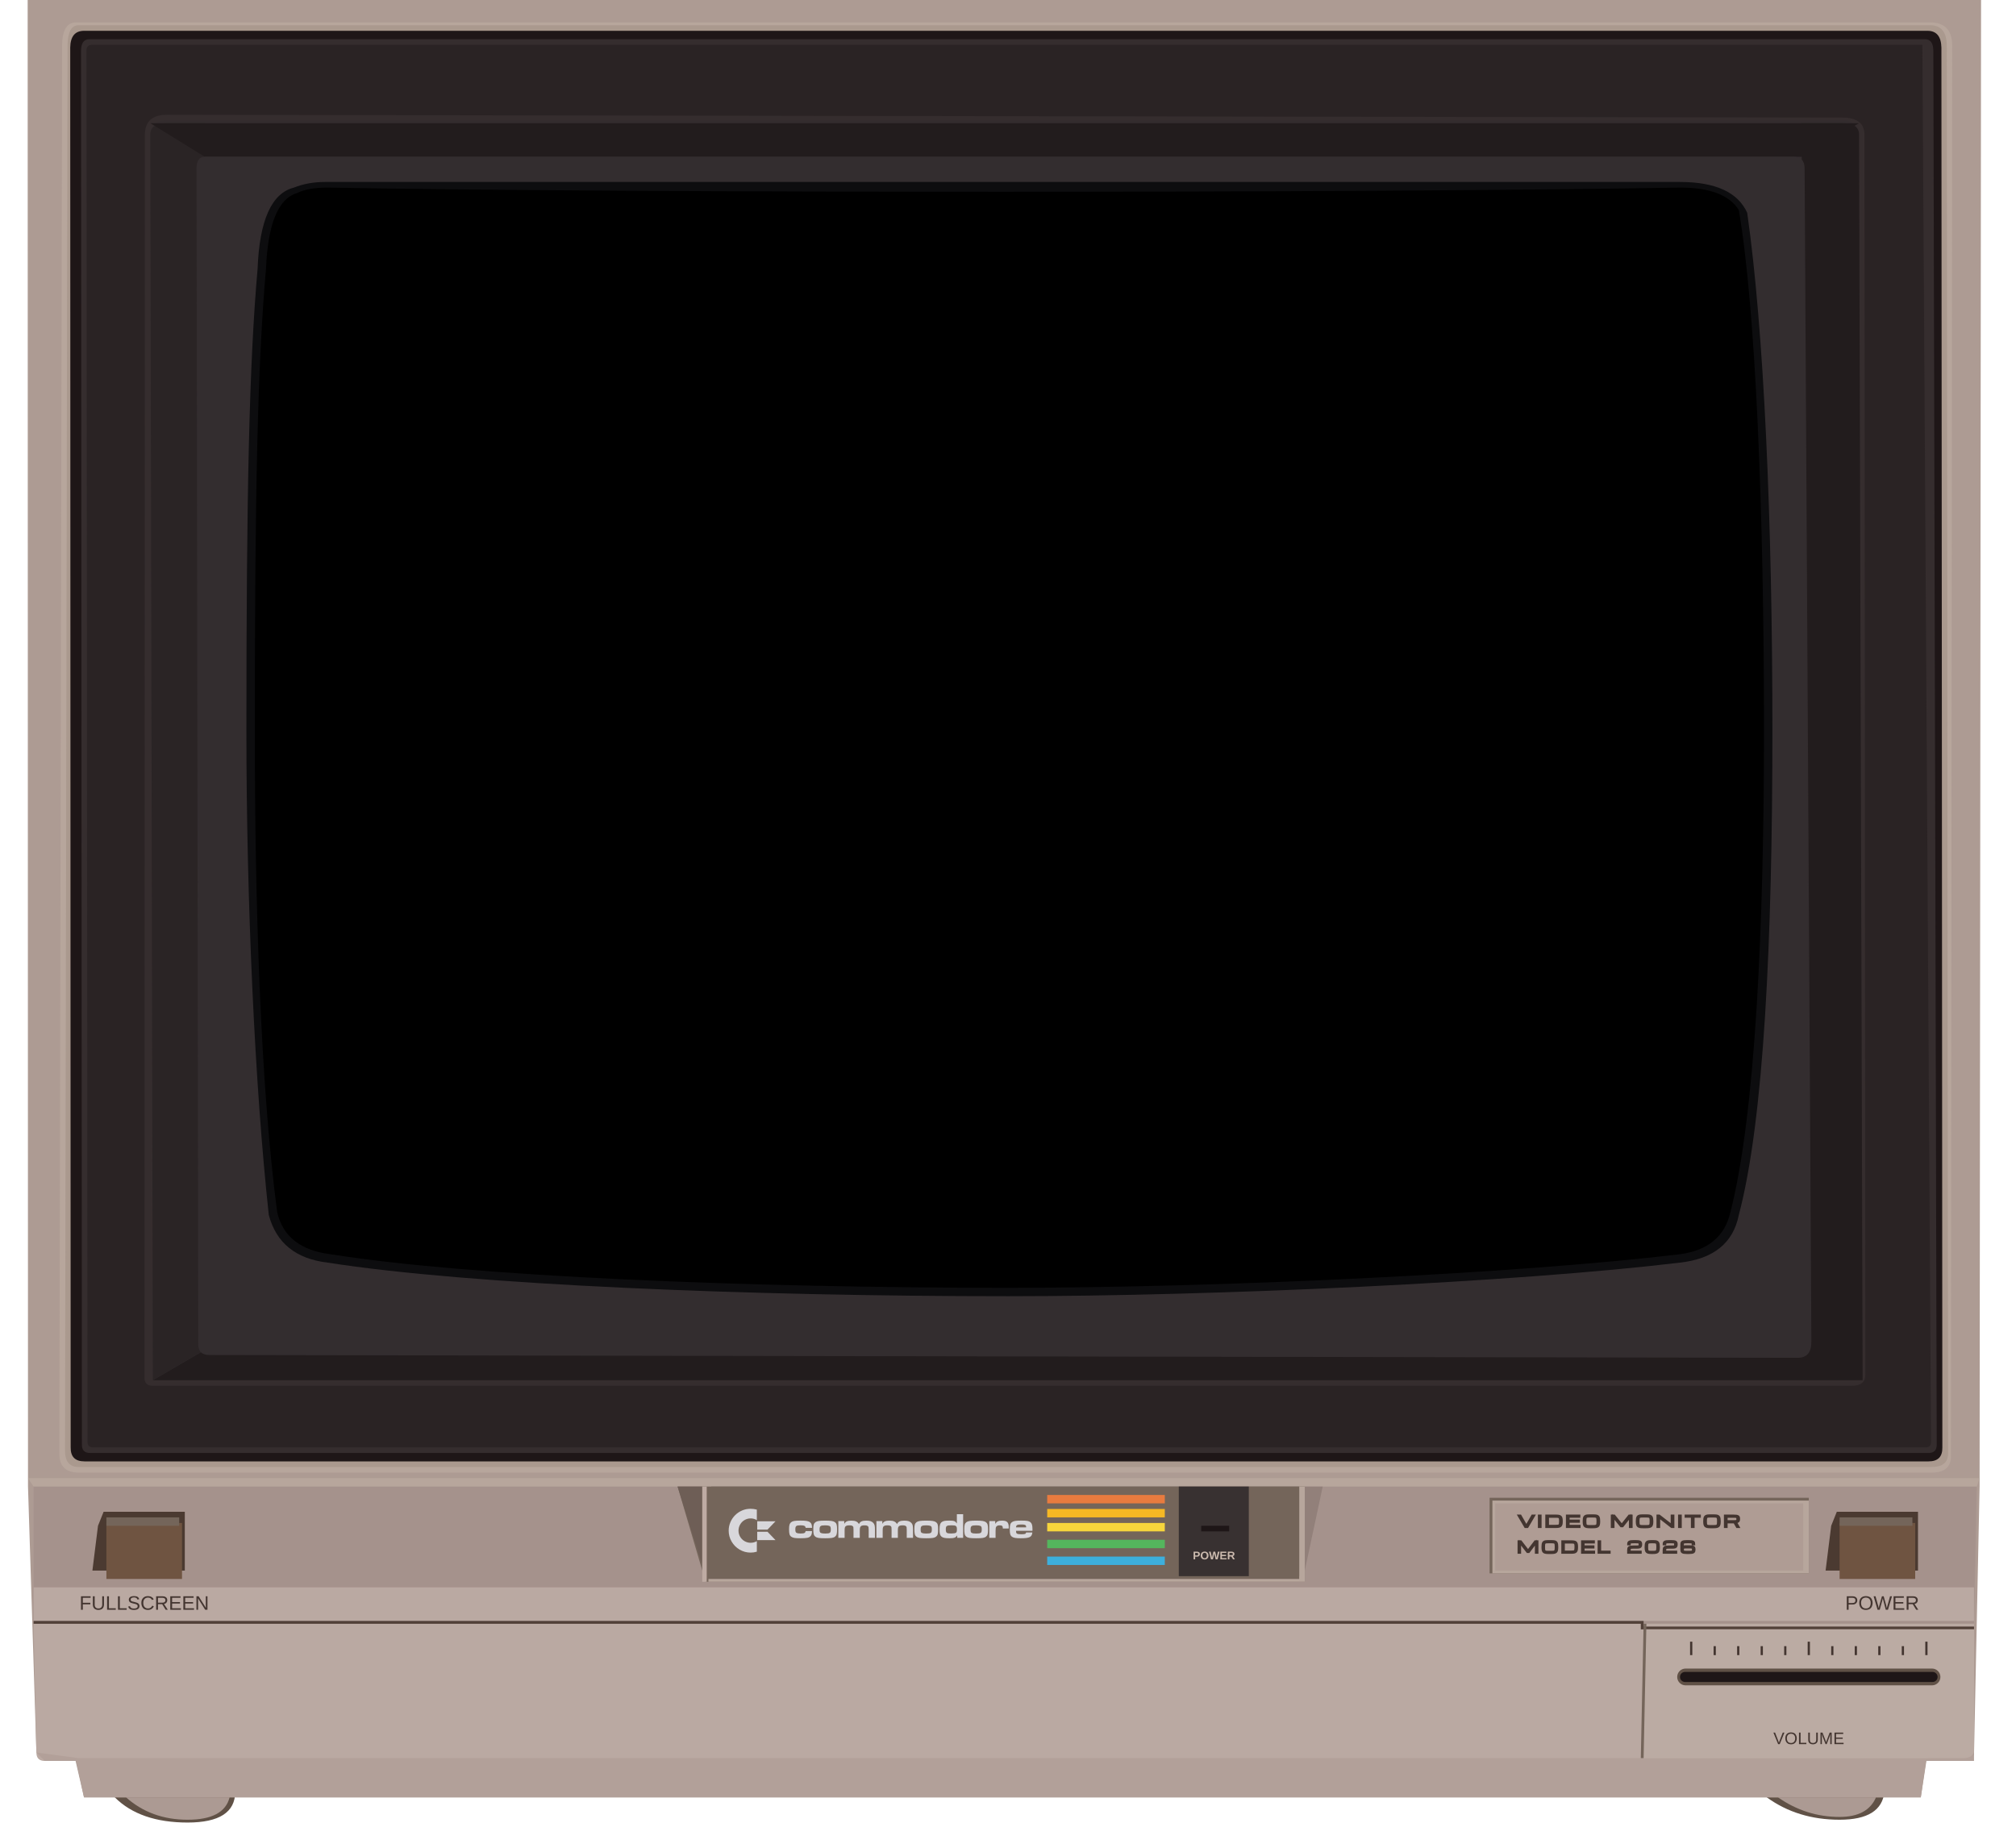
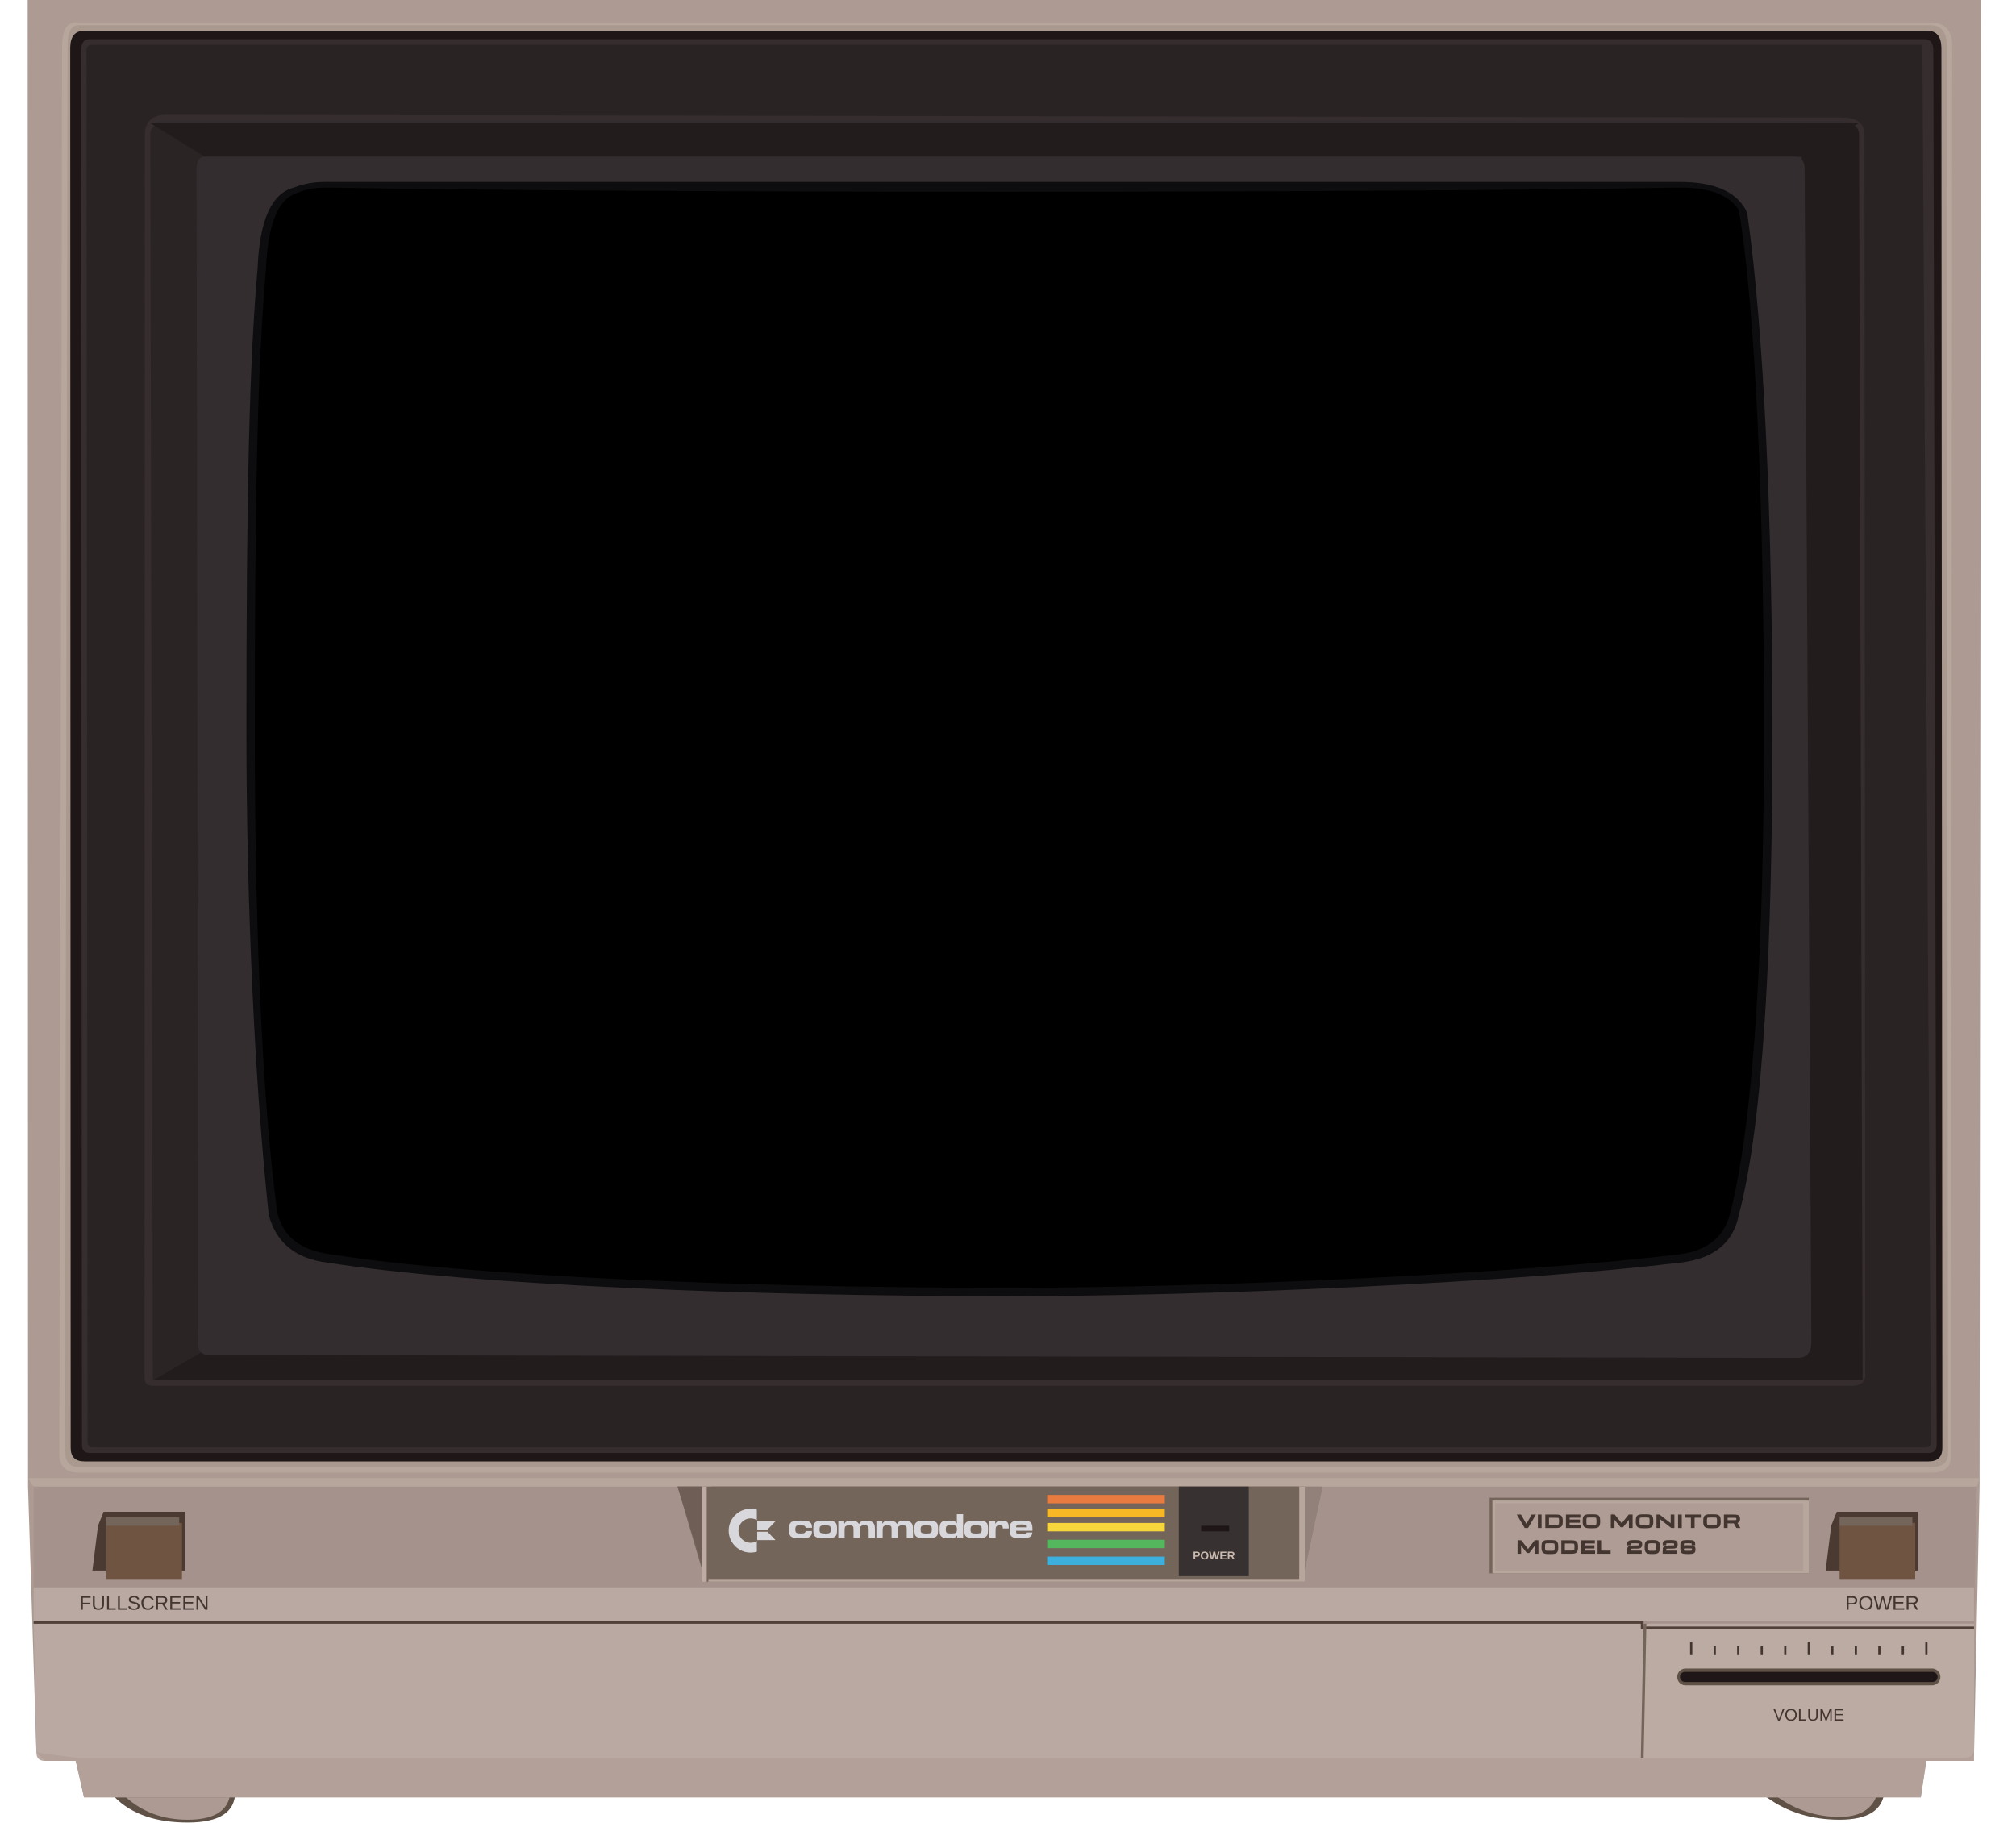
<svg xmlns="http://www.w3.org/2000/svg" width="360mm" height="325.5mm" viewBox="0 39 360 325.5" role="img" aria-labelledby="title desc">
  <g id="feet">
    <path fill="#605146" d="M20.5 359 H42 Q42 364.5 33.5 364.5 Q25 364.5 20.5 360 Z M315.5 359 H336.5 Q336 364 328.5 364 Q321 364 315.5 360 Z" />
    <path fill="#ac9a93" d="M22.5 360 H41 Q40 364 33.5 364 Q27 364 22.5 360 Z M317.5 360 H335 Q333.5 363.5 328.5 363.5 Q322.5 363.5 317.5 360 Z" />
  </g>
  <g id="case">
    <path fill="#ad9b93" d="M4.94 39 L353.76 39 L353.5 304.5 L352.5 352.5 L344 353.5 L343 360 L15 360 L13.5 353.5 L6.5 352 L5 304.5 Z" />
    <path fill="#b2a099" d="M13.5 353 L344 353 L343 360 L15 360 Z" />
  </g>
  <g id="lip">
    <path fill="#b7a69c" d="M13.59 43 L344.64 43 Q348.52 43 348.61 47 L348.38 299 Q348.44 302 344.95 302 L14.04 302 Q10.54 302 10.6 298.5 L11.09 47 Q11.17 43 13.59 43 Z" />
    <path fill="#aa998e" d="M14.06 43.5 L344.65 43.5 Q347.56 43.5 347.64 47 L347.87 298.5 Q347.92 301 344.92 301 L14.06 301 Q11.56 301 11.61 298 L12.06 47 Q12.13 43.5 14.06 43.5 Z" />
    <path fill="#1e1617" d="M15.02 44.5 L344.19 44.5 Q346.61 44.5 346.68 47.5 L346.85 297.5 Q346.9 300 344.4 300 L15.08 300 Q12.58 300 12.62 297.5 L12.54 47.5 Q12.59 44.5 15.02 44.5 Z" />
  </g>
  <g id="bezel-outer">
    <path fill="#352d2e" d="M15.96 46 L343.74 46 Q345.19 46 345.24 48 L345.84 297 Q345.87 298.5 344.37 298.5 L16.1 298.5 Q14.6 298.5 14.63 297 L14.47 48 Q14.51 46 15.96 46 Z" />
    <path fill="#2a2324" d="M16.43 47 L343.28 47 L344.83 296.5 Q344.85 297.5 343.85 297.5 L16.62 297.5 Q15.62 297.5 15.63 296.5 L15.44 48 Q15.46 47 16.43 47 Z" />
  </g>
  <g id="bezel-step">
    <path fill="#352d2e" d="M29.81 59.5 L328.99 60 Q332.88 60 332.94 63 L333.09 284.5 Q333.13 286.5 330.64 286.5 L27.28 286.5 Q25.78 286.5 25.8 285 L25.87 63 Q25.93 59.5 29.81 59.5 Z" />
    <path fill="#332c2e" d="M29.8 60.5 L329 60.5 Q331.92 60.5 331.97 63 L332.59 284.5 Q332.61 285.5 330.62 285.5 L27.29 285.5 L26.84 63 Q26.88 60.5 29.8 60.5 Z" />
    <path fill="#221c1d" d="M321.73 61 L329.01 61 Q331.93 61 331.97 63 L332.61 285.5 L27.29 285.5 L35.87 280.5 L322 280.5 Z" />
    <path fill="#2a2425" d="M29.79 61 L36.59 61 L35.87 280.5 L27.29 285.5 L26.84 63 Q26.87 61 29.79 61 Z" />
    <path fill="#221c1d" d="M26.84 61 L331.97 61 L321.74 67 L36.57 67 Z" />
  </g>
  <g id="bezel-inner">
    <path fill="#332d2f" d="M36.59 67 L320.27 67 Q322.21 67 322.25 69 L323.46 278.5 Q323.52 281.5 321.02 281.5 L37.36 281 Q35.37 281 35.4 279 L35.1 69 Q35.13 67 36.59 67 Z" />
    <path fill="#0d0d0f" d="M58 71.5 H300 Q309.5 71.5 312 77 C315 98 316.5 132 316.5 169.5 C316.5 207 315 239 310.5 256 Q309 263.5 300 264.5 C271 268 217 270.5 180 270.5 C134 270.5 84 268.5 58.5 264.5 Q50 263.5 48 256 C45.5 233 44 200 44 169.5 C44 127 44.5 104 46 87 Q46.5 74 52.5 72.5 Q55 71.5 58 71.5 Z" />
  </g>
  <path id="glass" fill="#000" d="M58.5 72.5 C112 73.5 245 73.5 300 72.5 Q308 72.5 310.5 76.5 C313.5 94 315 130 315 169.5 C315 204 313.5 238 309 255.5 Q307.5 262 300 263 C271 266.5 217 269 180 269 C134 269 84 267 59 263 Q51 262 49.5 255.5 C46.5 233 45.5 200 45.5 169.5 C45.5 127 46 104 47.5 87 Q48 75 53 73.5 Q55 72.5 58.5 72.5 Z" />
  <g id="chin">
    <path fill="#a5928c" d="M6 304 H353 L352.5 329 H6 Z" />
    <path fill="#baa9a2" d="M6 322.5 H352.5 V328.5 H6 Z" />
    <path fill="#b7a69c" d="M5 303 H353.5 L353 304.5 H6 Z" />
    <path fill="#baa9a2" d="M6 329 H352.5 V351.5 Q352.5 353.5 350.5 353.5 H8 Q6.5 353.5 6.5 352 Z" />
    <path fill="#514038" d="M6 328.5 H293.5 V329.5 H352.5 V330 H293 V329 H6 Z" />
    <path fill="#b2a099" d="M6.5 352 L14 353 H344 L352.5 352 V353.5 H8 Z" />
  </g>
  <g id="badge">
    <path fill="#74655a" d="M121 304.5 H233 V321.5 H126 Z" />
    <path fill="#6e5e56" d="M121 304.5 H125.4 V318.5 Z" />
    <path fill="#beaba3" d="M125.4 304.5 H126.2 V321.5 H125.4 Z" />
    <path fill="#b7a69c" d="M232 304.5 H233 V321.5 H126.5 V321 H232 Z" />
    <path fill="#92807a" d="M233 304.5 H236.2 L233 319.5 Z" />
    <rect x="127" y="304.5" width="105" height="16" fill="#74655a" />
    <g id="wordmark">
      <g id="symbol" transform="translate(129.595 308.200) scale(0.07434)">
        <g transform="translate(-192.3956,-684.4704)">
          <g transform="translate(7.088128,3.5504)">
            <g>
              <path d="M 260.992,714.498 L 304.882,714.498 L 285.667,734.533 L 260.992,734.533 L 260.992,714.498 z " fill="#d8d7db" />
              <path d="M 260.949,759.738 L 304.84,759.738 L 285.624,739.702 L 260.949,739.702 L 260.949,759.738 z " fill="#d8d7db" />
              <path d="M 260.035,686.537 L 260.035,711.778 C 255.55,709.001 250.56,707.631 245.063,707.631 C 239.82,707.631 234.949,708.945 230.464,711.595 C 225.973,714.224 222.444,717.823 219.865,722.384 C 217.285,726.918 215.992,731.81 215.992,737.004 C 215.992,742.255 217.285,747.112 219.865,751.596 C 222.444,756.067 225.987,759.616 230.499,762.238 C 235.005,764.853 239.855,766.174 245.063,766.174 C 250.511,766.174 255.508,764.846 260.035,762.21 L 260.035,787.563 C 255.171,789.032 250.18,789.763 245.063,789.763 C 235.673,789.763 226.908,787.395 218.789,782.657 C 210.678,777.92 204.239,771.474 199.502,763.363 C 194.764,755.251 192.396,746.458 192.396,737.004 C 192.396,730.004 193.766,723.256 196.515,716.775 C 199.263,710.302 203.08,704.636 207.972,699.786 C 212.85,694.936 218.459,691.176 224.764,688.498 C 231.083,685.813 237.844,684.47 245.063,684.47 C 250.054,684.47 255.044,685.173 260.035,686.537" fill="#d8d7db" />
            </g>
            <g> </g>
          </g>
        </g>
      </g>
      <g id="word" transform="translate(133.169 308.609) scale(0.06341)">
        <g transform="translate(-192.3956,-684.4704)">
          <g transform="translate(7.088128,3.5504)">
            <g> </g>
            <g>
              <path d="M 371.87,741.475 C 371.588,749.38 370.603,752.787 367.505,755.884 C 363.001,760.459 357.229,761.67 338.632,761.67 C 324.154,761.67 318.065,760.663 313.377,757.263 C 308.781,754.075 307.282,748.972 307.282,736.485 C 307.282,725.103 308.682,720.106 312.871,716.72 C 317.361,713.025 323.555,711.934 339.526,711.934 C 355.188,711.934 362.086,713.123 366.59,716.819 C 370.391,719.81 371.658,723.512 371.94,732.388 L 353.998,732.388 C 353.4,727.011 349.916,725.202 339.526,725.202 C 327.244,725.202 324.956,727.095 324.956,736.978 C 324.956,743.179 325.956,745.579 329.151,746.881 C 331.242,747.782 335.036,748.275 339.723,748.275 C 350.106,748.275 353.104,746.881 353.9,741.475 L 371.87,741.475 z " fill="#d8d7db" />
              <path d="M 436.345,716.319 C 441.131,719.81 442.468,724.097 442.468,735.985 C 442.468,748.972 441.272,753.378 436.978,756.961 C 432.473,760.663 426.561,761.67 409.105,761.67 C 391.437,761.67 385.525,760.663 381.09,756.961 C 376.656,753.378 375.53,748.972 375.53,735.281 C 375.53,724.209 376.937,719.718 381.653,716.319 C 386.017,713.123 392.915,712.018 409.034,712.018 C 425.153,712.018 431.981,713.123 436.345,716.319 M 393.197,737.189 C 393.197,743.481 394.042,745.579 397.209,746.881 C 399.391,747.874 403.403,748.373 409.105,748.373 C 422.478,748.373 424.801,746.67 424.801,736.675 C 424.801,730.291 423.745,727.996 420.507,726.708 C 418.255,725.807 414.102,725.3 409.105,725.3 C 395.59,725.3 393.197,727.095 393.197,737.189" fill="#d8d7db" />
              <path d="M 462.67,713.229 L 462.67,720.31 L 463.585,720.31 C 466.189,714.629 472.172,712.018 482.66,712.018 C 494.063,712.018 500.327,714.918 504.128,721.915 C 507.155,714.82 512.926,712.018 524.47,712.018 C 534.254,712.018 540.096,713.827 544.179,718.114 C 548.261,722.302 549.176,726.201 549.176,738.371 L 549.176,760.459 L 531.509,760.459 L 531.509,738.371 C 531.368,730.495 531.157,729.601 529.468,727.898 C 527.708,726.103 524.681,725.3 519.543,725.3 C 514.193,725.3 510.885,726.201 509.055,728.299 C 507.014,730.495 506.451,733.289 506.451,740.976 L 506.451,760.459 L 488.783,760.459 L 488.783,738.371 C 488.783,730.995 488.572,729.692 486.883,727.898 C 485.264,726.103 482.167,725.3 477.099,725.3 C 471.75,725.3 468.301,726.201 466.33,728.193 C 464.289,730.192 463.725,733.191 463.725,740.976 L 463.725,760.459 L 446.058,760.459 L 446.058,713.229 L 462.67,713.229 z " fill="#d8d7db" />
              <path d="M 569.941,713.229 L 569.941,720.31 L 570.785,720.31 C 573.389,714.629 579.372,712.018 589.86,712.018 C 601.263,712.018 607.528,714.918 611.328,721.915 C 614.355,714.82 620.127,712.018 631.741,712.018 C 641.525,712.018 647.297,713.827 651.379,718.114 C 655.462,722.302 656.377,726.201 656.377,738.371 L 656.377,760.459 L 638.709,760.459 L 638.709,738.371 C 638.639,730.495 638.428,729.601 636.738,727.898 C 634.908,726.103 631.952,725.3 626.743,725.3 C 621.464,725.3 618.156,726.201 616.256,728.299 C 614.214,730.495 613.651,733.289 613.651,740.976 L 613.651,760.459 L 595.984,760.459 L 595.984,738.371 C 595.984,730.995 595.773,729.692 594.083,727.898 C 592.465,726.103 589.367,725.3 584.3,725.3 C 579.021,725.3 575.501,726.201 573.53,728.193 C 571.489,730.192 570.926,733.191 570.926,740.976 L 570.926,760.459 L 553.259,760.459 L 553.259,713.229 L 569.941,713.229 z " fill="#d8d7db" />
              <path d="M 720.992,716.319 C 725.779,719.81 727.046,724.097 727.046,735.985 C 727.046,748.972 725.849,753.378 721.556,756.961 C 717.051,760.663 711.209,761.67 693.682,761.67 C 676.015,761.67 670.173,760.663 665.668,756.961 C 661.304,753.378 660.178,748.972 660.178,735.281 C 660.178,724.209 661.585,719.718 666.301,716.319 C 670.665,713.123 677.563,712.018 693.612,712.018 C 709.801,712.018 716.558,713.123 720.992,716.319 M 677.845,737.189 C 677.845,743.481 678.619,745.579 681.857,746.881 C 684.039,747.874 688.051,748.373 693.682,748.373 C 707.126,748.373 709.379,746.67 709.379,736.675 C 709.379,730.291 708.393,727.996 705.085,726.708 C 702.903,725.807 698.68,725.3 693.682,725.3 C 680.238,725.3 677.845,727.095 677.845,737.189" fill="#d8d7db" />
              <path d="M 797.504,760.459 L 780.892,760.459 L 780.892,754.265 L 779.977,754.265 C 776.599,759.959 771.883,761.67 759.072,761.67 C 746.332,761.67 740.208,760.36 736.126,756.672 C 732.255,753.075 731.058,748.275 731.058,736.485 C 731.058,724.498 732.958,718.818 737.956,715.53 C 742.25,712.722 747.106,711.934 759.283,711.934 C 771.672,711.934 775.754,713.524 779.133,719.521 L 779.837,719.521 L 779.837,693.851 L 797.504,693.851 L 797.504,760.459 z M 748.725,736.288 C 748.725,746.67 750.696,748.275 763.999,748.275 C 770.475,748.275 775.261,747.479 777.303,746.079 C 779.274,744.769 779.977,742.271 779.977,736.773 C 779.977,727.011 777.655,725.202 765.055,725.202 C 751.118,725.202 748.725,726.807 748.725,736.288" fill="#d8d7db" />
              <path d="M 861.486,716.319 C 866.273,719.81 867.61,724.097 867.61,735.985 C 867.61,748.972 866.414,753.378 862.12,756.961 C 857.615,760.663 851.702,761.67 834.246,761.67 C 816.579,761.67 810.737,760.663 806.232,756.961 C 801.798,753.378 800.742,748.972 800.742,735.281 C 800.742,724.209 802.149,719.718 806.795,716.319 C 811.23,713.123 818.128,712.018 834.176,712.018 C 850.365,712.018 857.122,713.123 861.486,716.319 M 818.409,737.189 C 818.409,743.481 819.183,745.579 822.421,746.881 C 824.533,747.874 828.545,748.373 834.246,748.373 C 847.62,748.373 849.943,746.67 849.943,736.675 C 849.943,730.291 848.957,727.996 845.649,726.708 C 843.467,725.807 839.244,725.3 834.246,725.3 C 820.802,725.3 818.409,727.095 818.409,737.189" fill="#d8d7db" />
              <path d="M 887.882,713.229 L 887.882,720.31 L 888.797,720.31 C 892.035,714.313 897.032,712.018 906.957,712.018 C 921.175,712.018 925.962,716.819 925.962,730.995 L 925.962,734.19 L 909.35,734.19 C 909.35,727.194 907.309,725.3 900.059,725.3 C 896.047,725.3 892.738,726.504 891.049,728.7 C 889.36,730.995 888.867,733.592 888.867,740.884 L 888.867,760.459 L 871.2,760.459 L 871.2,713.229 L 887.882,713.229 z " fill="#d8d7db" />
              <path d="M 992.407,745.382 C 991.07,758.467 984.594,761.67 959.325,761.67 C 945.67,761.67 939.194,760.459 934.901,757.263 C 930.255,753.772 928.918,749.063 928.918,736.978 C 928.918,724.301 930.255,719.606 935.253,716.122 C 939.898,712.926 945.74,711.934 961.155,711.934 C 977.063,711.934 982.694,712.926 986.988,716.41 C 991.14,719.909 992.759,725.202 992.759,735.887 C 992.759,736.485 992.759,738.674 992.689,740.673 L 946.515,740.673 C 946.515,745.473 947.078,747.064 948.767,748.373 C 950.668,749.774 954.328,750.379 960.733,750.379 C 971.995,750.379 974.107,749.577 974.81,745.382 L 992.407,745.382 z M 975.022,730.995 C 974.881,727.299 974.67,726.405 973.614,725.3 C 971.995,723.597 968.405,722.907 961.437,722.907 C 949.541,722.907 946.726,724.406 946.515,730.995 L 975.022,730.995 z " fill="#d8d7db" />
            </g>
          </g>
        </g>
      </g>
    </g>
    <rect x="187" y="306" width="21" height="1.5" fill="#e87b3f" />
    <rect x="187" y="308.5" width="21" height="1.5" fill="#f6b824" />
    <rect x="187" y="311" width="21" height="1.5" fill="#f7d53c" />
    <rect x="187" y="314" width="21" height="1.5" fill="#54b65d" />
    <rect x="187" y="317" width="21" height="1.5" fill="#3dafdc" />
    <rect x="210.5" y="304.5" width="12.5" height="16" fill="#383131" />
    <rect x="214.5" y="311.5" width="5" height="1" fill="#1e1617" />
    <text x="213" y="317.5" font-family="Arial, sans-serif" font-size="2" font-weight="bold" fill="#cbbaae">POWER</text>
  </g>
  <g id="model-plate">
    <path fill="#74655a" d="M266 306.5 H323 V320 H266 Z" />
    <path fill="#b7a69c" d="M266.5 307 H323 V320 H266.5 Z" />
    <rect x="267" y="307.5" width="55" height="12" fill="#af9c94" />
    <g fill="#433530" stroke="#433530" stroke-linejoin="miter">
      <path transform="matrix(0.001454 0 0 -0.001335 271.076 311.725)" stroke-width="262" d="M896 0 68 1536H288L1024 136L1760 1536H1977L1152 0ZM2570 0V1536H2762V0ZM3480 0V1536H4620Q4845 1536 4990.0 1509.0Q5135 1482 5216.5 1404.5Q5298 1327 5330.5 1179.0Q5363 1031 5363 788V748Q5363 513 5330.5 365.5Q5298 218 5216.5 138.5Q5135 59 4990.0 29.5Q4845 0 4620 0ZM3672 166H4620Q4799 166 4908.0 183.0Q5017 200 5074.0 257.0Q5131 314 5151.0 431.0Q5171 548 5171 748V788Q5171 954 5159.0 1062.0Q5147 1170 5114.5 1232.5Q5082 1295 5020.5 1324.5Q4959 1354 4861.0 1362.0Q4763 1370 4620 1370H3672ZM6013 0V1536H7521V1376H6205V864H7466V704H6205V160H7549V0ZM8814 -32Q8589 -32 8444.0 -1.5Q8299 29 8217.5 111.0Q8136 193 8103.5 347.0Q8071 501 8071 748V788Q8071 992 8091.0 1130.5Q8111 1269 8160.0 1356.0Q8209 1443 8293.5 1489.0Q8378 1535 8506.0 1551.5Q8634 1568 8814 1568H9217Q9397 1568 9525.0 1551.5Q9653 1535 9737.5 1489.0Q9822 1443 9871.0 1356.0Q9920 1269 9940.0 1130.5Q9960 992 9960 788V748Q9960 501 9927.5 347.0Q9895 193 9813.5 111.0Q9732 29 9587.0 -1.5Q9442 -32 9217 -32ZM8814 134H9217Q9360 134 9458.0 144.0Q9556 154 9617.5 187.0Q9679 220 9711.5 287.0Q9744 354 9756.0 466.0Q9768 578 9768 748V788Q9768 964 9756.0 1078.0Q9744 1192 9711.5 1258.0Q9679 1324 9617.5 1354.5Q9556 1385 9458.0 1393.5Q9360 1402 9217 1402H8814Q8671 1402 8573.0 1393.5Q8475 1385 8413.5 1354.5Q8352 1324 8319.5 1258.0Q8287 1192 8275.0 1078.0Q8263 964 8263 788V748Q8263 578 8275.0 466.0Q8287 354 8319.5 287.0Q8352 220 8413.5 187.0Q8475 154 8573.0 144.0Q8671 134 8814 134ZM11526 0V1536H11812L12741 283L13656 1536H13942V0H13750V1362L12833 101H12659L11718 1362V0ZM15339 -32Q15114 -32 14969.0 -1.5Q14824 29 14742.5 111.0Q14661 193 14628.5 347.0Q14596 501 14596 748V788Q14596 992 14616.0 1130.5Q14636 1269 14685.0 1356.0Q14734 1443 14818.5 1489.0Q14903 1535 15031.0 1551.5Q15159 1568 15339 1568H15742Q15922 1568 16050.0 1551.5Q16178 1535 16262.5 1489.0Q16347 1443 16396.0 1356.0Q16445 1269 16465.0 1130.5Q16485 992 16485 788V748Q16485 501 16452.5 347.0Q16420 193 16338.5 111.0Q16257 29 16112.0 -1.5Q15967 -32 15742 -32ZM15339 134H15742Q15885 134 15983.0 144.0Q16081 154 16142.5 187.0Q16204 220 16236.5 287.0Q16269 354 16281.0 466.0Q16293 578 16293 748V788Q16293 964 16281.0 1078.0Q16269 1192 16236.5 1258.0Q16204 1324 16142.5 1354.5Q16081 1385 15983.0 1393.5Q15885 1402 15742 1402H15339Q15196 1402 15098.0 1393.5Q15000 1385 14938.5 1354.5Q14877 1324 14844.5 1258.0Q14812 1192 14800.0 1078.0Q14788 964 14788 788V748Q14788 578 14800.0 466.0Q14812 354 14844.5 287.0Q14877 220 14938.5 187.0Q15000 154 15098.0 144.0Q15196 134 15339 134ZM17135 0V1536H17335L18878 237H18880V1536H19072V0H18872L17329 1310H17327V0ZM19786 0V1536H19978V0ZM21362 0V1376H20594V1536H22322V1376H21554V0ZM23617 -32Q23392 -32 23247.0 -1.5Q23102 29 23020.5 111.0Q22939 193 22906.5 347.0Q22874 501 22874 748V788Q22874 992 22894.0 1130.5Q22914 1269 22963.0 1356.0Q23012 1443 23096.5 1489.0Q23181 1535 23309.0 1551.5Q23437 1568 23617 1568H24020Q24200 1568 24328.0 1551.5Q24456 1535 24540.5 1489.0Q24625 1443 24674.0 1356.0Q24723 1269 24743.0 1130.5Q24763 992 24763 788V748Q24763 501 24730.5 347.0Q24698 193 24616.5 111.0Q24535 29 24390.0 -1.5Q24245 -32 24020 -32ZM23617 134H24020Q24163 134 24261.0 144.0Q24359 154 24420.5 187.0Q24482 220 24514.5 287.0Q24547 354 24559.0 466.0Q24571 578 24571 748V788Q24571 964 24559.0 1078.0Q24547 1192 24514.5 1258.0Q24482 1324 24420.5 1354.5Q24359 1385 24261.0 1393.5Q24163 1402 24020 1402H23617Q23474 1402 23376.0 1393.5Q23278 1385 23216.5 1354.5Q23155 1324 23122.5 1258.0Q23090 1192 23078.0 1078.0Q23066 964 23066 788V748Q23066 578 23078.0 466.0Q23090 354 23122.5 287.0Q23155 220 23216.5 187.0Q23278 154 23376.0 144.0Q23474 134 23617 134ZM25417 1536H26445Q26670 1536 26807.5 1516.0Q26945 1496 27016.0 1447.0Q27087 1398 27112.0 1313.0Q27137 1228 27137 1098V1058Q27137 938 27108.5 851.5Q27080 765 26999.0 711.5Q26918 658 26759 636L27093 0H26901L26574 622Q26554 621 26532.5 621.0Q26511 621 26488 621H25609V0H25417ZM25609 787H26458Q26629 787 26727.5 798.5Q26826 810 26872.5 839.0Q26919 868 26932.0 921.0Q26945 974 26945 1058V1098Q26945 1193 26927.0 1248.0Q26909 1303 26855.0 1329.0Q26801 1355 26694.0 1362.5Q26587 1370 26408 1370H25609Z" />
      <path transform="matrix(0.001392 0 0 -0.001335 270.902 316.325)" stroke-width="262" d="M196 0V1536H482L1411 283L2326 1536H2612V0H2420V1362L1503 101H1329L388 1362V0ZM4009 -32Q3784 -32 3639.0 -1.5Q3494 29 3412.5 111.0Q3331 193 3298.5 347.0Q3266 501 3266 748V788Q3266 992 3286.0 1130.5Q3306 1269 3355.0 1356.0Q3404 1443 3488.5 1489.0Q3573 1535 3701.0 1551.5Q3829 1568 4009 1568H4412Q4592 1568 4720.0 1551.5Q4848 1535 4932.5 1489.0Q5017 1443 5066.0 1356.0Q5115 1269 5135.0 1130.5Q5155 992 5155 788V748Q5155 501 5122.5 347.0Q5090 193 5008.5 111.0Q4927 29 4782.0 -1.5Q4637 -32 4412 -32ZM4009 134H4412Q4555 134 4653.0 144.0Q4751 154 4812.5 187.0Q4874 220 4906.5 287.0Q4939 354 4951.0 466.0Q4963 578 4963 748V788Q4963 964 4951.0 1078.0Q4939 1192 4906.5 1258.0Q4874 1324 4812.5 1354.5Q4751 1385 4653.0 1393.5Q4555 1402 4412 1402H4009Q3866 1402 3768.0 1393.5Q3670 1385 3608.5 1354.5Q3547 1324 3514.5 1258.0Q3482 1192 3470.0 1078.0Q3458 964 3458 788V748Q3458 578 3470.0 466.0Q3482 354 3514.5 287.0Q3547 220 3608.5 187.0Q3670 154 3768.0 144.0Q3866 134 4009 134ZM5809 0V1536H6949Q7174 1536 7319.0 1509.0Q7464 1482 7545.5 1404.5Q7627 1327 7659.5 1179.0Q7692 1031 7692 788V748Q7692 513 7659.5 365.5Q7627 218 7545.5 138.5Q7464 59 7319.0 29.5Q7174 0 6949 0ZM6001 166H6949Q7128 166 7237.0 183.0Q7346 200 7403.0 257.0Q7460 314 7480.0 431.0Q7500 548 7500 748V788Q7500 954 7488.0 1062.0Q7476 1170 7443.5 1232.5Q7411 1295 7349.5 1324.5Q7288 1354 7190.0 1362.0Q7092 1370 6949 1370H6001ZM8342 0V1536H9850V1376H8534V864H9795V704H8534V160H9878V0ZM10464 0V1536H10656V160H11872V0ZM14256 371Q14256 505 14281.0 596.0Q14306 687 14377.0 742.0Q14448 797 14583.5 821.5Q14719 846 14939 847H15297Q15453 847 15540.5 857.5Q15628 868 15668.0 897.5Q15708 927 15717.5 983.5Q15727 1040 15727 1132Q15727 1228 15709.0 1283.0Q15691 1338 15638.0 1363.0Q15585 1388 15481.5 1395.0Q15378 1402 15207 1402H14989Q14810 1402 14702.5 1395.0Q14595 1388 14540.0 1363.0Q14485 1338 14466.5 1283.0Q14448 1228 14448 1132H14256Q14256 1263 14285.5 1348.0Q14315 1433 14392.5 1481.0Q14470 1529 14612.0 1548.5Q14754 1568 14979 1568H15217Q15434 1568 15572.0 1548.5Q15710 1529 15785.5 1481.0Q15861 1433 15890.0 1348.0Q15919 1263 15919 1132Q15919 964 15874.5 866.5Q15830 769 15718.5 727.5Q15607 686 15404 686H14964Q14785 686 14681.0 674.0Q14577 662 14527.0 628.5Q14477 595 14462.5 533.0Q14448 471 14448 371V160H15858V0H14256ZM17996 788Q17996 964 17984.0 1078.0Q17972 1192 17939.5 1258.0Q17907 1324 17845.5 1354.5Q17784 1385 17686.0 1393.5Q17588 1402 17445 1402H17239Q17096 1402 16998.0 1393.5Q16900 1385 16838.5 1354.5Q16777 1324 16744.5 1258.0Q16712 1192 16700.0 1078.0Q16688 964 16688 788V748Q16688 578 16700.0 466.0Q16712 354 16744.5 287.0Q16777 220 16838.5 187.0Q16900 154 16998.0 144.0Q17096 134 17239 134H17445Q17588 134 17686.0 144.0Q17784 154 17845.5 187.0Q17907 220 17939.5 287.0Q17972 354 17984.0 466.0Q17996 578 17996 748ZM16496 748V788Q16496 992 16516.0 1130.5Q16536 1269 16585.0 1356.0Q16634 1443 16718.5 1489.0Q16803 1535 16931.0 1551.5Q17059 1568 17239 1568H17445Q17625 1568 17753.0 1551.5Q17881 1535 17965.5 1489.0Q18050 1443 18099.0 1356.0Q18148 1269 18168.0 1130.5Q18188 992 18188 788V748Q18188 501 18155.5 347.0Q18123 193 18041.5 111.0Q17960 29 17815.0 -1.5Q17670 -32 17445 -32H17239Q17014 -32 16869.0 -1.5Q16724 29 16642.5 111.0Q16561 193 16528.5 347.0Q16496 501 16496 748ZM18812 371Q18812 505 18837.0 596.0Q18862 687 18933.0 742.0Q19004 797 19139.5 821.5Q19275 846 19495 847H19853Q20009 847 20096.5 857.5Q20184 868 20224.0 897.5Q20264 927 20273.5 983.5Q20283 1040 20283 1132Q20283 1228 20265.0 1283.0Q20247 1338 20194.0 1363.0Q20141 1388 20037.5 1395.0Q19934 1402 19763 1402H19545Q19366 1402 19258.5 1395.0Q19151 1388 19096.0 1363.0Q19041 1338 19022.5 1283.0Q19004 1228 19004 1132H18812Q18812 1263 18841.5 1348.0Q18871 1433 18948.5 1481.0Q19026 1529 19168.0 1548.5Q19310 1568 19535 1568H19773Q19990 1568 20128.0 1548.5Q20266 1529 20341.5 1481.0Q20417 1433 20446.0 1348.0Q20475 1263 20475 1132Q20475 964 20430.5 866.5Q20386 769 20274.5 727.5Q20163 686 19960 686H19520Q19341 686 19237.0 674.0Q19133 662 19083.0 628.5Q19033 595 19018.5 533.0Q19004 471 19004 371V160H20414V0H18812ZM21777 -32Q21552 -32 21414.0 -8.0Q21276 16 21203.0 71.0Q21130 126 21104.5 217.5Q21079 309 21079 444V1122Q21079 1253 21108.5 1339.5Q21138 1426 21215.5 1476.0Q21293 1526 21435.0 1547.0Q21577 1568 21802 1568H22040Q22261 1568 22397.5 1548.5Q22534 1529 22606.0 1481.0Q22678 1433 22703.5 1348.0Q22729 1263 22729 1132H22537Q22537 1228 22522.5 1283.0Q22508 1338 22458.5 1363.0Q22409 1388 22307.0 1395.0Q22205 1402 22030 1402H21812Q21633 1402 21525.5 1393.5Q21418 1385 21363.0 1358.0Q21308 1331 21289.5 1274.5Q21271 1218 21271 1122V772Q21362 877 21602 877H22130Q22339 877 22465.0 853.5Q22591 830 22655.5 778.5Q22720 727 22741.5 644.5Q22763 562 22763 444Q22763 309 22737.5 217.5Q22712 126 22639.0 71.0Q22566 16 22428.0 -8.0Q22290 -32 22065 -32ZM22571 444Q22571 533 22557.0 587.0Q22543 641 22494.0 669.0Q22445 697 22342.0 706.5Q22239 716 22060 716H21782Q21603 716 21500.0 706.5Q21397 697 21348.0 669.0Q21299 641 21285.0 587.0Q21271 533 21271 444Q21271 344 21285.5 283.0Q21300 222 21350.0 189.5Q21400 157 21504.0 145.5Q21608 134 21787 134H22055Q22234 134 22338.0 145.5Q22442 157 22492.0 189.5Q22542 222 22556.5 283.0Q22571 344 22571 444Z" />
    </g>
  </g>
  <g id="power-button">
    <path fill="#4b3a31" d="M327 311.5 L328 309 H342.5 V319.5 H326 Z" />
    <path fill="#6f5441" d="M328.5 311 H342 V321 H328.5 Z" />
    <path fill="#74655a" d="M328.5 310 H341.5 V311.5 H328.5 Z" />
    <text x="329.5" y="326.5" font-family="Arial, sans-serif" font-size="3.5" textLength="12" lengthAdjust="spacingAndGlyphs" fill="#433530">POWER</text>
  </g>
  <g id="fullscreen-button">
    <path transform="translate(-309.5 0)" fill="#4b3a31" d="M327 311.5 L328 309 H342.5 V319.5 H326 Z" />
    <path transform="translate(-309.5 0)" fill="#6f5441" d="M328.5 311 H342 V321 H328.5 Z" />
    <path transform="translate(-309.5 0)" fill="#74655a" d="M328.5 310 H341.5 V311.5 H328.5 Z" />
    <text x="25.75" y="326.5" text-anchor="middle" font-family="Arial, sans-serif" font-size="3.5" textLength="20" lengthAdjust="spacingAndGlyphs" fill="#433530">FULLSCREEN</text>
  </g>
  <g id="volume-panel">
    <path fill="#bbaba3" d="M293.5 330 H352.5 V351.5 Q352.5 353 350.5 353 H293 Z" />
    <path fill="#74655a" d="M293.5 329 H294 L293.5 353 H293 Z" />
    <g id="volume-slider">
      <path fill="none" stroke="#433530" stroke-width="0.4" d="M302.0 332.2 V334.6 M306.2 333 V334.6 M310.4 333 V334.6 M314.6 333 V334.6 M318.8 333 V334.6 M323.0 332.2 V334.6 M327.2 333 V334.6 M331.4 333 V334.6 M335.6 333 V334.6 M339.8 333 V334.6 M344.0 332.2 V334.6" />
      <rect x="299.5" y="337" width="47" height="3" rx="1.5" fill="#605146" />
      <rect x="300" y="337.6" width="46" height="1.8" rx="0.9" fill="#1e1617" />
    </g>
-     <text x="323" y="350.5" font-family="Arial, sans-serif" font-size="3" fill="#433530" text-anchor="middle">VOLUME</text>
+     <text x="323" y="346.3" font-family="Arial, sans-serif" font-size="3" fill="#433530" text-anchor="middle">VOLUME</text>
  </g>
</svg>
